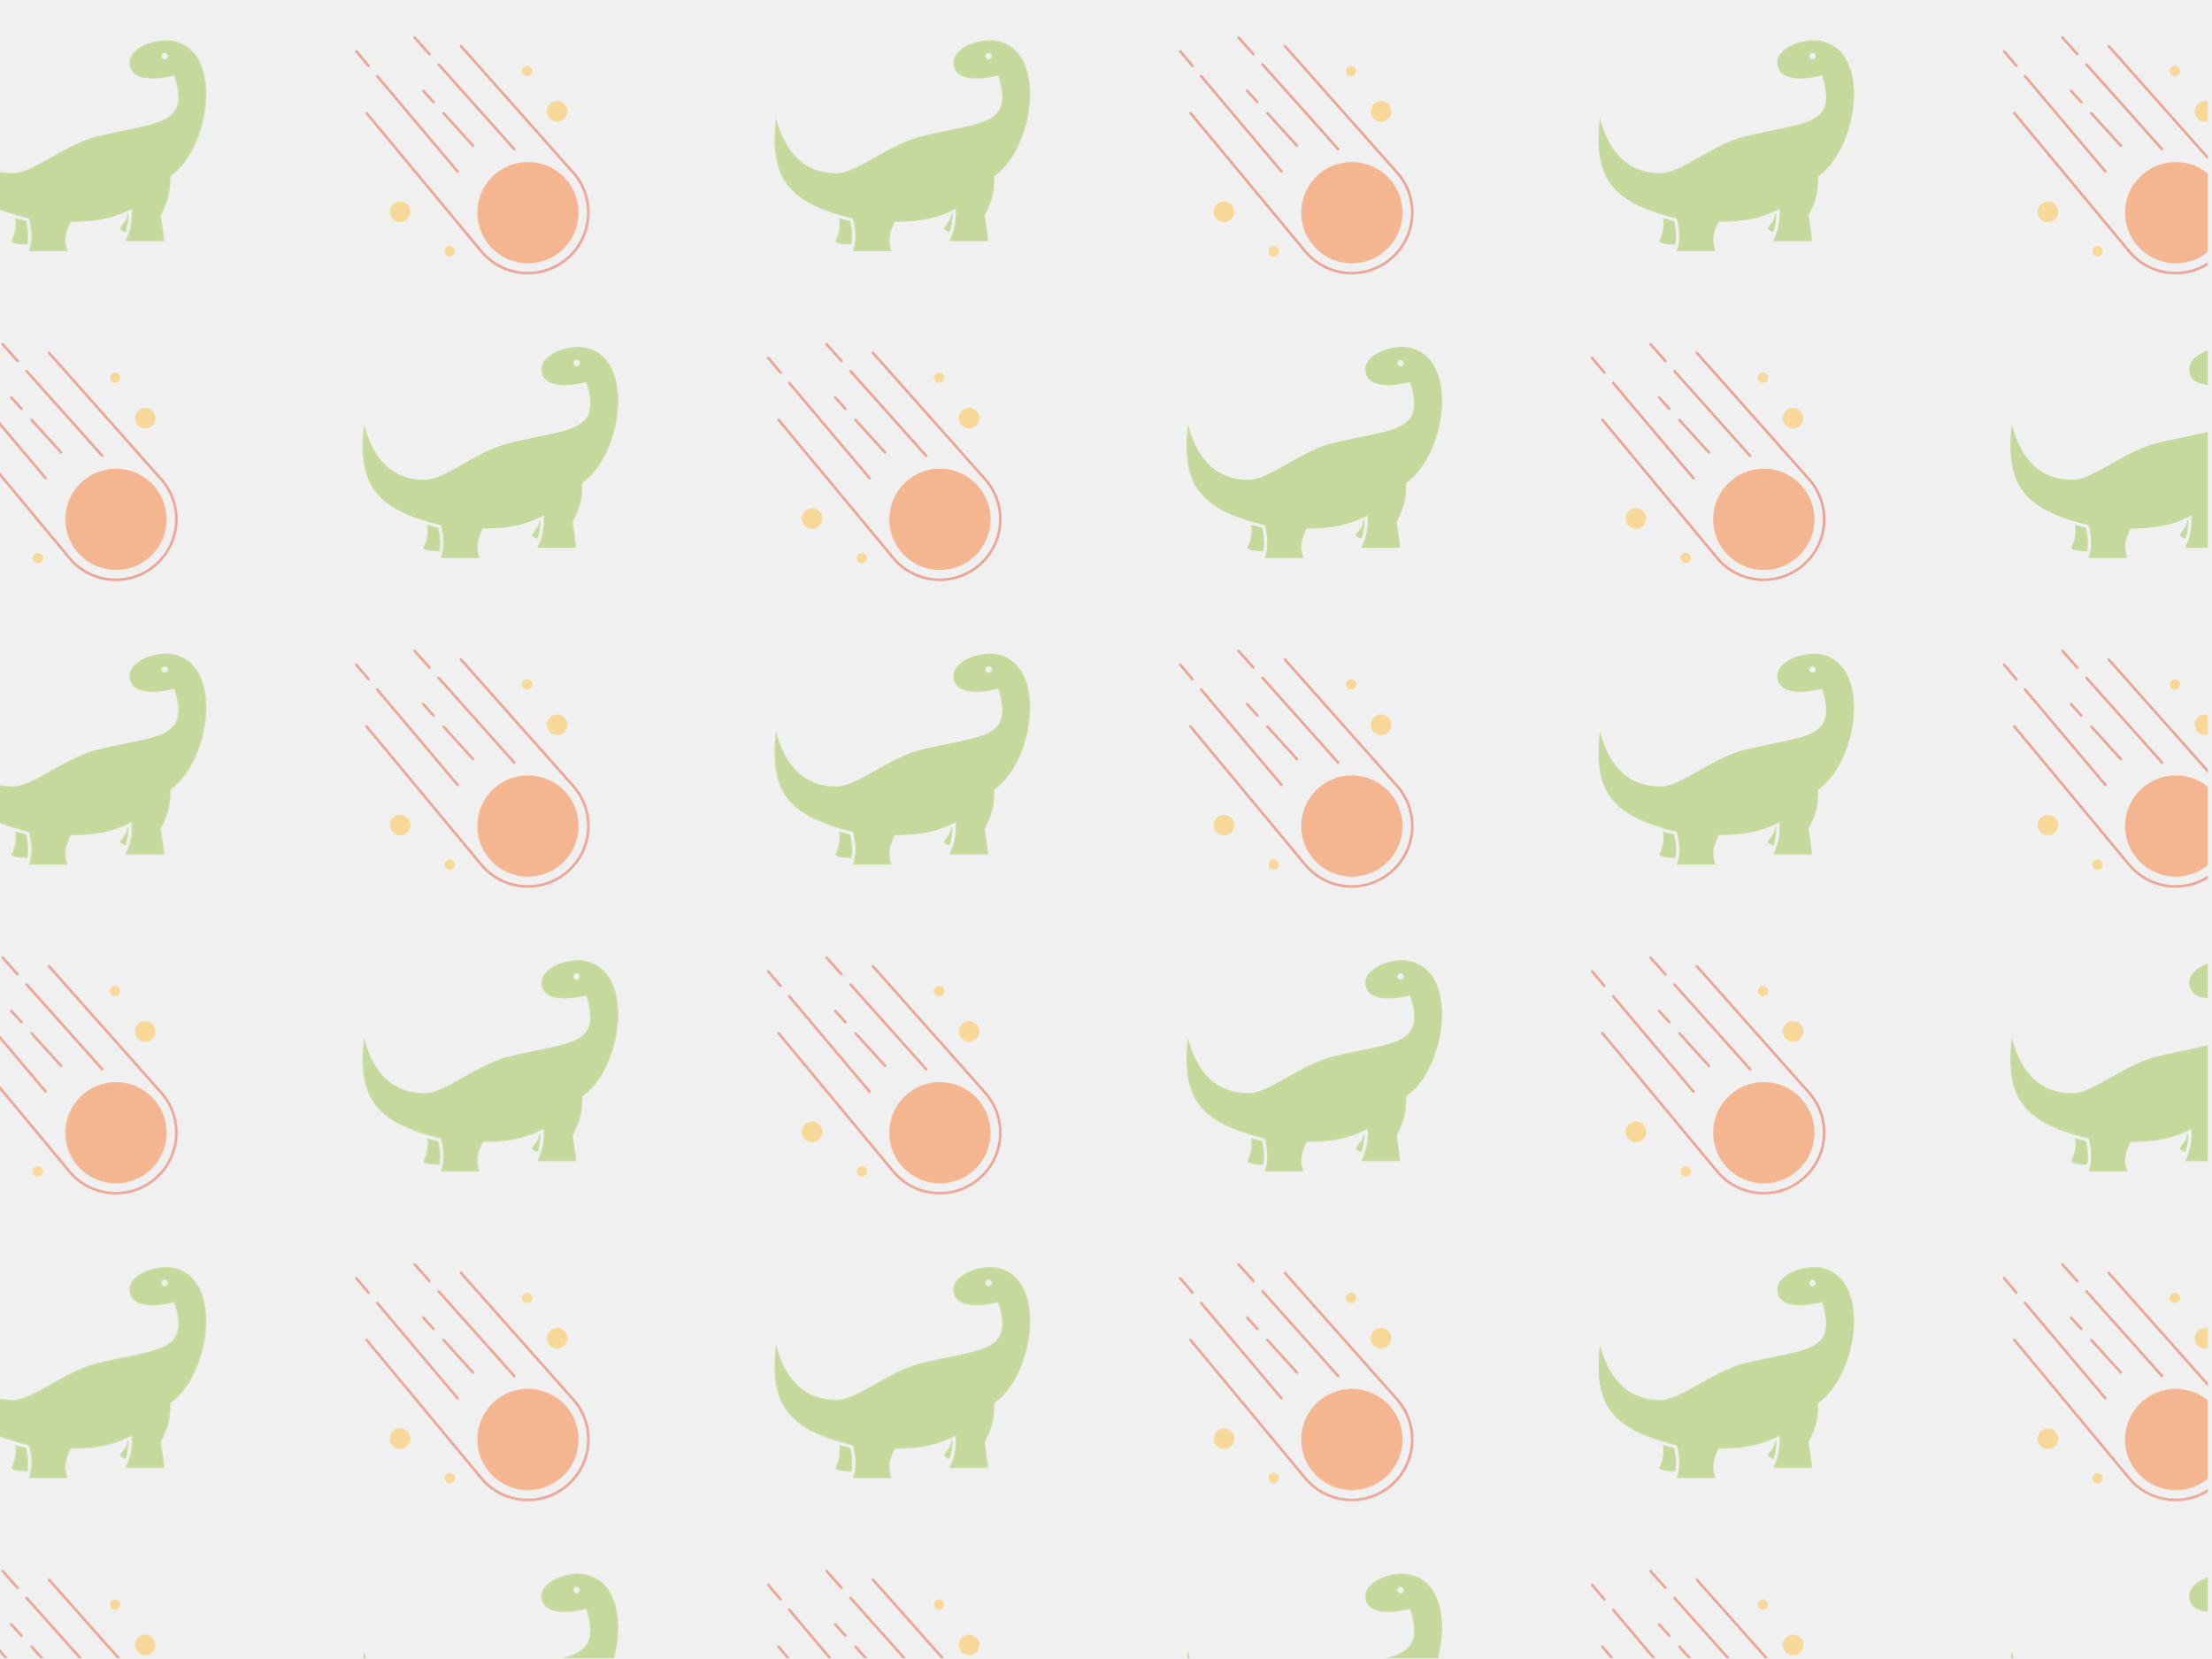
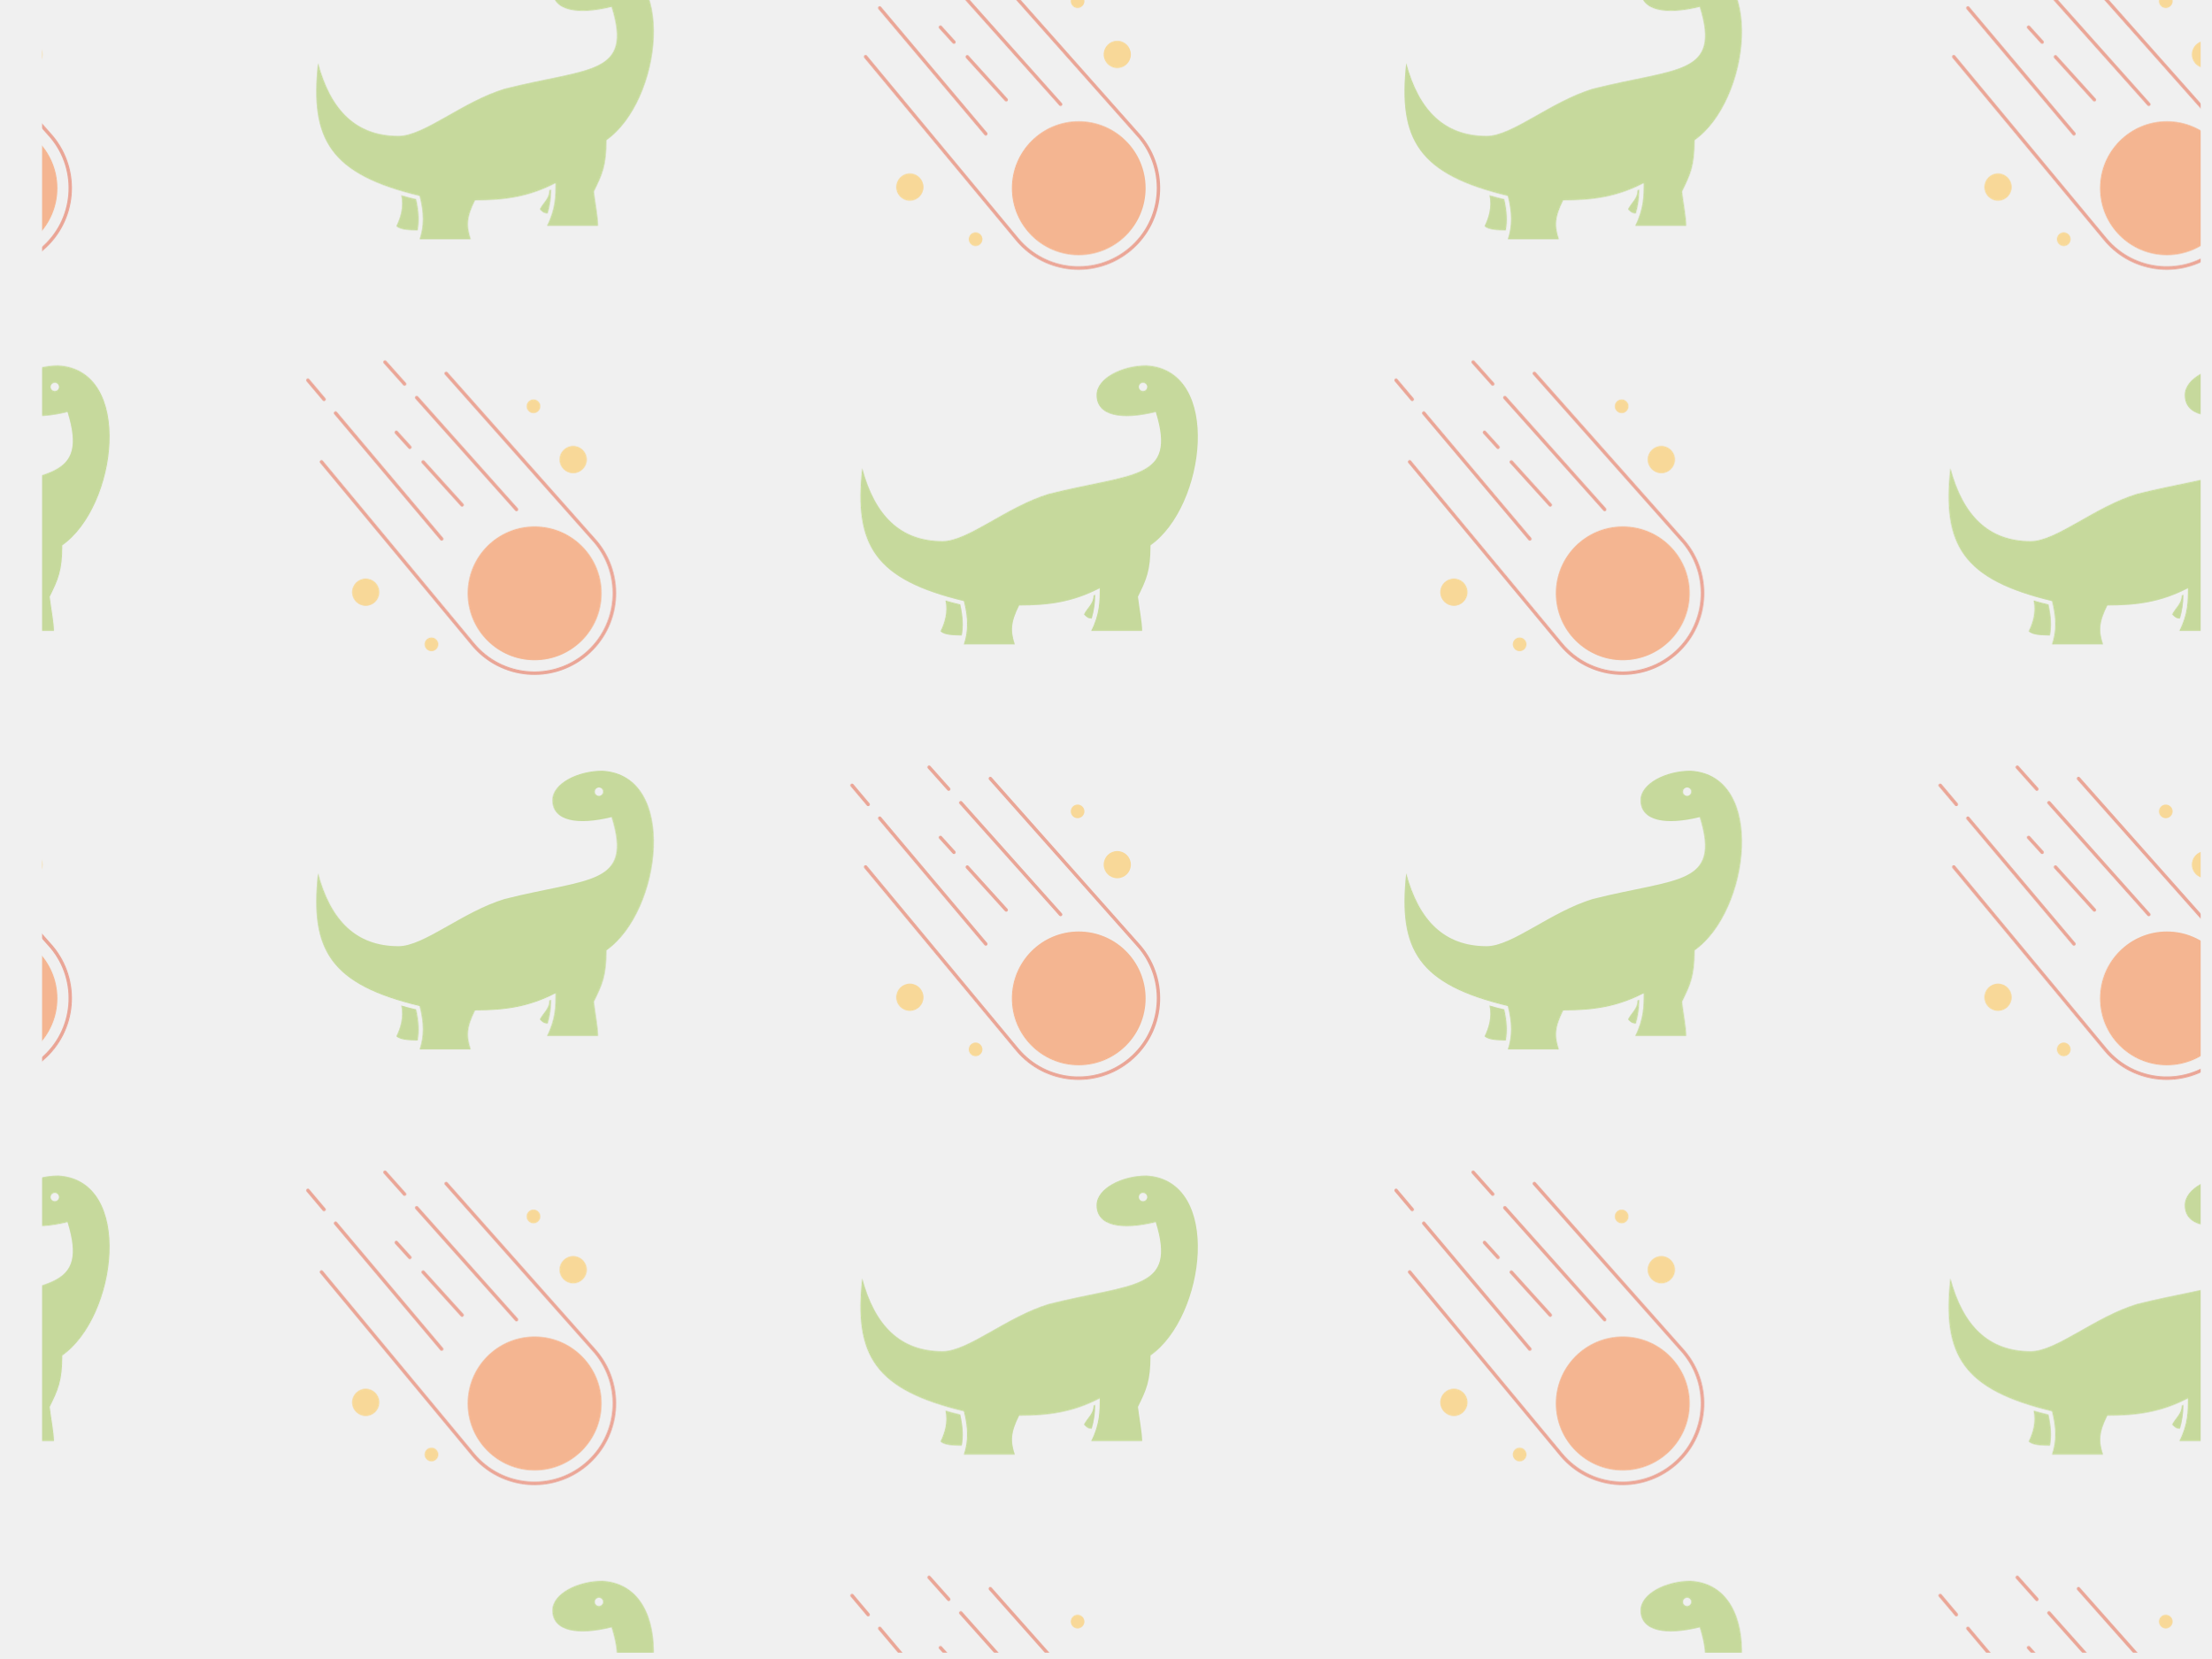
<svg xmlns="http://www.w3.org/2000/svg" id="Livello_1" data-name="Livello 1" viewBox="0 0 1366 1024">
  <defs>
    <style>
-       .cls-1, .cls-3 {
+       .cls-1, .cls-13 {
        fill: none;
      }

      .cls-2 {
+         fill: #d83db0;
+       }
+ 
+       .cls-3 {
+         fill: #fddb32;
+       }
+ 
+       .cls-4 {
+         fill: #eb6c6e;
+       }
+ 
+       .cls-5 {
+         fill: #5bc0eb;
+       }
+ 
+       .cls-6 {
+         fill: #fff;
+         stroke: #28e8e8;
+         stroke-miterlimit: 10;
+         stroke-width: 1.48px;
+       }
+ 
+       .cls-7 {
+         fill: #e9a453;
+       }
+ 
+       .cls-8 {
+         fill: #fffefa;
+       }
+ 
+       .cls-9 {
+         fill: #ffde00;
+       }
+ 
+       .cls-10 {
+         fill: #fef2bb;
+       }
+ 
+       .cls-11 {
+         fill: #28e8e8;
+       }
+ 
+       .cls-12 {
        fill: #9bc248;
      }

-       .cls-3 {
+       .cls-13 {
        stroke: #e25a3c;
        stroke-linecap: round;
        stroke-linejoin: round;
        stroke-width: 1.5px;
      }

-       .cls-4 {
+       .cls-14 {
        fill: #ffbf40;
      }

-       .cls-5 {
+       .cls-15 {
        fill: #f77931;
      }

-       .cls-6 {
+       .cls-16 {
        clip-path: url(#clip-path);
      }

-       .cls-7 {
+       .cls-17 {
+         clip-path: url(#clip-path-2);
+       }
+ 
+       .cls-18, .cls-21, .cls-24 {
        opacity: 0.5;
+       }
+ 
+       .cls-18 {
+         fill: url(#Nuovo_campione_pattern_6);
+       }
+ 
+       .cls-19 {
+         clip-path: url(#clip-path-3);
+       }
+ 
+       .cls-20 {
+         clip-path: url(#clip-path-4);
+       }
+ 
+       .cls-21 {
        fill: url(#Nuovo_campione_pattern_9);
+       }
+ 
+       .cls-22 {
+         clip-path: url(#clip-path-5);
+       }
+ 
+       .cls-23 {
+         clip-path: url(#clip-path-6);
+       }
+ 
+       .cls-24 {
+         fill: url(#Nuovo_campione_pattern_10);
      }
    </style>
    <clipPath id="clip-path">
-       <rect class="cls-1" width="1366" height="1024" />
-     </clipPath>
-     <pattern id="Nuovo_campione_pattern_9" data-name="Nuovo campione pattern 9" width="480" height="357.38" patternTransform="translate(-596.47 -472.44) scale(1.06)" patternUnits="userSpaceOnUse" viewBox="0 0 480 357.38">
+       <rect class="cls-1" x="-1407.26" width="1306.26" height="1024" />
+     </clipPath>
+     <clipPath id="clip-path-2">
+       <rect class="cls-1" x="-1671.81" y="-121.51" width="1729.03" height="1296.14" />
+     </clipPath>
+     <pattern id="Nuovo_campione_pattern_6" data-name="Nuovo campione pattern 6" width="500" height="403.39" patternTransform="translate(-875.29 -1142) scale(1.34)" patternUnits="userSpaceOnUse" viewBox="0 0 500 403.39">
+       <rect class="cls-1" width="500" height="403.39" />
+       <g>
+         <path class="cls-4" d="M378.54,382.76s-12.69-6.69-23.12,5.84c-6,7.24-12.33,18.72-16.59,27.14-1.08,2.13,2.15,4.81,4.06,3.37,7.91-6,18.83-13.5,23.84-13.38l16.12-19.38Z" />
+         <path class="cls-5" d="M449.25,339.51a3.06,3.06,0,0,1,2.35,2c2.14,5.82,8.61,26,2,41-5.44,12.32-18.36,22.06-29.52,35.48-27.31,32.81-32.92,19.64-45.35,9.3s-27-13.95.33-46.76c11.1-13.34,18.45-27.9,29.52-35.48C422.22,335.68,443.15,338.44,449.25,339.51Z" />
+         <circle class="cls-6" cx="417.54" cy="380.01" r="15.2" />
+         <circle class="cls-6" cx="399.57" cy="402.19" r="9.64" />
+         <path class="cls-4" d="M456.07,364.58a81.25,81.25,0,0,0-4.83-23,3,3,0,0,0-2.34-1.94,80.06,80.06,0,0,0-23.57-.6,1.94,1.94,0,0,0-1.21.69h0a1.27,1.27,0,0,0-.21,1.28c1.45,3.6,9,19.7,30.58,25.34a1.1,1.1,0,0,0,1.1-.36h0A2.05,2.05,0,0,0,456.07,364.58Z" />
+       </g>
+       <g>
+         <g>
+           <path class="cls-7" d="M71.73,388.82c-8.5,5.3-13.24,11.19-12.17,16.39,2.13,10.42,26.67,14.22,54.7,8.48s49.11-18.87,47-29.29-26.67-14.21-54.71-8.47c-14,2.86-26.29,7.58-34.8,12.89m-.62,4.36c7.87-6,21.3-11.63,36-14.63,24.13-4.94,48-2,49.86,7s-20.32,18.17-44.45,23.11S65.8,413.54,64,404.58c-.72-3.52,2-7.53,7.14-11.4" />
+           <g>
+             <path class="cls-5" d="M114.26,413.69c-14.36,2.94-27.8,3.37-37.78,1.7a39.67,39.67,0,0,0,74-15.48C141.91,405.57,129.06,410.66,114.26,413.69Z" />
+             <path class="cls-5" d="M150.63,395.1a39,39,0,0,0-.79-7.23,39.78,39.78,0,0,0-3.41-9.84c-9.58-2.56-24.42-2.53-39.36.52-14.47,3-27.73,8.51-35.64,14.4a39.39,39.39,0,0,0,.7,10.83,39.8,39.8,0,0,0,2.3,7.45c9.2,1.6,23.32.45,38.05-2.56C127.94,405.5,142.59,400.58,150.63,395.1Z" />
+             <path class="cls-5" d="M109.93,388.85c14.33-2.93,45.52.52,34.31-14.63A39.66,39.66,0,0,0,72,388.67C67.28,409.69,96,391.69,109.93,388.85Z" />
+           </g>
+         </g>
+         <ellipse class="cls-8" cx="96.41" cy="389.35" rx="8.9" ry="13.34" transform="translate(-303.66 360.63) rotate(-71.99)" />
+       </g>
+       <g>
+         <g>
+           <path class="cls-9" d="M125.5,228.51h0c12.29,11,17,21.16,1.92,26.43L93.56,266.8l6.23-36.5C102.56,214.08,113.22,217.56,125.5,228.51Z" />
+           <path class="cls-10" d="M121.33,234.43h0c7.58,6.75,10.46,13,1.19,16.29L101.64,258l3.84-22.5C107.19,225.53,113.76,227.67,121.33,234.43Z" />
+           <path class="cls-11" d="M121.78,220.28h0a1.68,1.68,0,0,0,.1,2.5l11.39,9.48a1.85,1.85,0,0,0,2.61-.24h0S127.66,222.77,121.78,220.28Z" />
+           <path class="cls-4" d="M128.54,181.07s-12.69-6.7-23.12,5.84c-6,7.23-12.33,18.71-16.59,27.13-1.08,2.13,2.15,4.81,4.06,3.37,7.91-6,18.83-13.5,23.84-13.38l16.12-19.37Z" />
+           <path class="cls-4" d="M171.93,217.17s8.89,11.26-1.54,23.79c-6,7.24-16.16,15.53-23.67,21.25-1.89,1.45-5.12-1.24-4.05-3.37,4.47-8.88,9.85-21,8.82-25.88l16.13-19.38Z" />
+           <path class="cls-5" d="M199.25,137.81a3.05,3.05,0,0,1,2.35,2c2.14,5.81,8.61,26,2,41-5.44,12.31-18.36,22.05-29.52,35.47-27.31,32.82-32.92,19.64-45.35,9.3s-27-13.94.33-46.76c11.1-13.34,18.45-27.9,29.52-35.47C172.22,134,193.15,136.74,199.25,137.81Z" />
+           <path class="cls-4" d="M127.26,220.71c-2.37,2.85-6.69,11.7-8.42,15.34a.46.46,0,0,0,.68.57c3.27-2.37,11.18-8.22,13.55-11.08a12.39,12.39,0,0,0,2.52-6.95,1.56,1.56,0,0,0-2-1.62A12.41,12.41,0,0,0,127.26,220.71Z" />
+           <circle class="cls-6" cx="167.54" cy="178.32" r="15.2" />
+           <circle class="cls-6" cx="149.57" cy="200.49" r="9.64" />
+           <path class="cls-4" d="M206.07,162.89a81.42,81.42,0,0,0-4.83-23A3.06,3.06,0,0,0,198.9,138a79.8,79.8,0,0,0-23.57-.59,1.88,1.88,0,0,0-1.21.68h0a1.28,1.28,0,0,0-.21,1.29c1.45,3.59,9,19.69,30.58,25.33a1.11,1.11,0,0,0,1.1-.35h0A2.07,2.07,0,0,0,206.07,162.89Z" />
+         </g>
+         <g>
+           <g>
+             <path class="cls-7" d="M321.73,187.12c-8.5,5.3-13.24,11.19-12.17,16.4,2.13,10.41,26.67,14.21,54.7,8.48s49.11-18.88,47-29.29-26.67-14.22-54.71-8.48c-14,2.87-26.29,7.59-34.8,12.89m-.62,4.37c7.87-6,21.3-11.64,36-14.63,24.13-4.94,48-2,49.86,7S386.61,202,362.48,207s-46.68,4.88-48.51-4.09c-.72-3.52,2-7.52,7.14-11.39" />
+             <g>
+               <path class="cls-5" d="M364.26,212c-14.36,2.94-27.8,3.36-37.78,1.69a39.67,39.67,0,0,0,74-15.48C391.91,203.88,379.06,209,364.26,212Z" />
+               <path class="cls-5" d="M400.63,193.4a38.81,38.81,0,0,0-.79-7.22,39.71,39.71,0,0,0-3.41-9.85c-9.58-2.55-24.42-2.53-39.36.53-14.47,3-27.73,8.5-35.64,14.4a39.34,39.34,0,0,0,.7,10.82,39.8,39.8,0,0,0,2.3,7.45c9.2,1.6,23.32.45,38.05-2.56C377.94,203.81,392.59,198.89,400.63,193.4Z" />
+               <path class="cls-5" d="M359.93,187.15c14.33-2.93,45.52.53,34.31-14.63A39.66,39.66,0,0,0,322,187C317.28,208,346,190,359.93,187.15Z" />
+             </g>
+           </g>
+           <ellipse class="cls-8" cx="346.41" cy="187.65" rx="8.9" ry="13.34" transform="translate(60.84 459.05) rotate(-71.99)" />
+         </g>
+       </g>
+       <g>
+         <path class="cls-9" d="M375.5,26.82h0c12.29,11,17,21.16,1.92,26.43L343.56,65.1l6.23-36.5C352.56,12.38,363.22,15.87,375.5,26.82Z" />
+         <path class="cls-10" d="M371.33,32.73h0c7.58,6.75,10.46,13,1.19,16.29l-20.88,7.31,3.84-22.5C357.19,23.83,363.76,26,371.33,32.73Z" />
+         <path class="cls-11" d="M371.78,18.59h0a1.67,1.67,0,0,0,.1,2.49l11.39,9.48a1.85,1.85,0,0,0,2.61-.24h0S377.66,21.07,371.78,18.59Z" />
+         <path class="cls-4" d="M378.54-20.63s-12.69-6.7-23.12,5.84c-6,7.23-12.33,18.71-16.59,27.13-1.08,2.13,2.15,4.82,4.06,3.38,7.91-6,18.83-13.51,23.84-13.39L382.85-17Z" />
+         <path class="cls-4" d="M421.93,15.47s8.89,11.26-1.54,23.8c-6,7.23-16.16,15.52-23.67,21.25-1.89,1.44-5.12-1.25-4.05-3.38,4.47-8.88,9.85-21,8.82-25.88l16.13-19.38Z" />
+         <path class="cls-5" d="M449.25-63.89a3.07,3.07,0,0,1,2.35,2c2.14,5.82,8.61,26,2,41-5.44,12.31-18.36,22.05-29.52,35.48-27.31,32.81-32.92,19.64-45.35,9.29s-27-13.94.33-46.75c11.1-13.35,18.45-27.9,29.52-35.48C422.22-67.71,443.15-64.95,449.25-63.89Z" />
+         <path class="cls-4" d="M377.26,19c-2.37,2.86-6.69,11.7-8.42,15.34a.46.46,0,0,0,.68.57c3.27-2.37,11.18-8.22,13.55-11.08a12.34,12.34,0,0,0,2.52-6.94,1.56,1.56,0,0,0-1.95-1.63A12.41,12.41,0,0,0,377.26,19Z" />
+         <circle class="cls-6" cx="399.57" cy="-1.2" r="9.64" />
+       </g>
+       <g>
+         <path class="cls-7" d="M71.73-14.58C63.23-9.27,58.49-3.39,59.56,1.82,61.69,12.23,86.23,16,114.26,10.3s49.11-18.88,47-29.29-26.67-14.22-54.71-8.48c-14,2.87-26.29,7.59-34.8,12.89m-.62,4.37c7.87-6,21.3-11.63,36-14.63,24.13-4.94,48-2,49.86,7S136.61.34,112.48,5.27,65.8,10.15,64,1.19c-.72-3.52,2-7.53,7.14-11.4" />
+         <g>
+           <path class="cls-5" d="M114.26,10.3C99.9,13.24,86.46,13.67,76.48,12a39.68,39.68,0,0,0,42.46,19.3,39.67,39.67,0,0,0,31.5-34.77C141.91,2.18,129.06,7.27,114.26,10.3Z" />
+           <path class="cls-5" d="M150.63-8.3a38.91,38.91,0,0,0-.79-7.22,39.85,39.85,0,0,0-3.41-9.85c-9.58-2.55-24.42-2.53-39.36.53-14.47,3-27.73,8.5-35.64,14.4A39.34,39.34,0,0,0,72.13.38a39.67,39.67,0,0,0,2.3,7.46c9.2,1.59,23.32.45,38.05-2.57C127.94,2.11,142.59-2.81,150.63-8.3Z" />
+         </g>
+       </g>
+     </pattern>
+     <clipPath id="clip-path-3">
+       <rect class="cls-1" x="26" width="1333" height="1020.6" />
+     </clipPath>
+     <clipPath id="clip-path-4">
+       <rect class="cls-1" x="-228.16" y="-71.48" width="1808.22" height="1355.5" />
+     </clipPath>
+     <pattern id="Nuovo_campione_pattern_9" data-name="Nuovo campione pattern 9" width="480" height="357.38" patternTransform="translate(-1224.22 -1181.5) scale(1.4)" patternUnits="userSpaceOnUse" viewBox="0 0 480 357.38">
      <rect class="cls-1" width="480" height="357.38" />
-       <path class="cls-2" d="M421.93,369.7c0,11.34-1.84,15.16-5.54,22.68.6,5.08,1.85,11.34,1.85,15.06H395.76c3.76-7.48,3.76-13.15,3.76-18.82-11.94,6.2-22.62,7.58-35.54,7.58-3.76,7.52-3.83,11.34-1.92,17.18H339.58c1.91-5.84,1.91-11.51,0-19.09-39.3-9.43-48.59-24.59-44.83-58.62,5.6,20.84,16.81,32.18,35.47,32.18,11.27,0,28.15-15.16,46.81-20.83,37.45-9.43,56.57-5.94,47.21-36.14-14.9,3.7-26.11,1.85-26.11-7.45,0-7.45,11.21-13.05,22-13.05C453.78,292.29,446.26,352.69,421.93,369.7Zm-5.14-70a1.85,1.85,0,1,0,3.69,0,1.85,1.85,0,0,0-3.69,0ZM396,402c-1.65-.14-2-.4-3.43-1.85,1.52-3,4.29-4.81,4.22-8.37a3.6,3.6,0,0,0,.73-.27A36.1,36.1,0,0,1,396,402Zm-58-6.27c1.19,5.34,1.45,9.63.66,13.72-3.43-.07-7.65-.14-9.36-1.85,1.71-3.43,3.36-8.44,2.17-13.58C333.51,394.62,335.69,395.21,338,395.74Z" />
-       <g>
-         <path class="cls-3" d="M111.27,293.88l65.92,74.28a35.25,35.25,0,0,1-54,45.35L56.27,332.88" />
-         <line class="cls-3" x1="92.9" y1="298.55" x2="84.27" y2="288.88" />
-         <line class="cls-3" x1="142.27" y1="353.88" x2="98.25" y2="304.55" />
-         <line class="cls-3" x1="57.38" y1="305.31" x2="50.27" y2="296.88" />
-         <line class="cls-3" x1="109.27" y1="366.88" x2="62.49" y2="311.38" />
-         <circle class="cls-4" cx="167.27" cy="331.88" r="6" />
-         <circle class="cls-4" cx="149.77" cy="308.38" r="3" />
-         <line class="cls-3" x1="95.22" y1="326.44" x2="89.27" y2="319.88" />
-         <line class="cls-3" x1="118.27" y1="351.88" x2="101.11" y2="332.94" />
-       </g>
-       <g>
-         <circle class="cls-5" cx="390.27" cy="212.19" r="29.5" />
-         <path class="cls-3" d="M351.27,115.19l65.92,74.28a35.25,35.25,0,0,1-54,45.35l-66.94-80.63" />
-         <line class="cls-3" x1="332.9" y1="119.86" x2="324.27" y2="110.19" />
-         <line class="cls-3" x1="382.27" y1="175.19" x2="338.25" y2="125.86" />
-         <line class="cls-3" x1="297.38" y1="126.62" x2="290.27" y2="118.19" />
-         <line class="cls-3" x1="349.27" y1="188.19" x2="302.49" y2="132.69" />
-         <circle class="cls-4" cx="407.27" cy="153.19" r="6" />
-         <circle class="cls-4" cx="389.77" cy="129.69" r="3" />
-         <circle class="cls-4" cx="315.77" cy="211.69" r="6" />
-         <circle class="cls-4" cx="344.77" cy="234.69" r="3" />
-         <line class="cls-3" x1="335.22" y1="147.75" x2="329.27" y2="141.19" />
-         <line class="cls-3" x1="358.27" y1="173.19" x2="341.11" y2="154.25" />
-         <path class="cls-2" d="M181.93,191c0,11.34-1.84,15.16-5.54,22.68.6,5.08,1.85,11.34,1.85,15.06H155.76c3.76-7.48,3.76-13.15,3.76-18.82-11.94,6.2-22.62,7.58-35.54,7.58-3.76,7.52-3.83,11.34-1.92,17.18H99.58c1.91-5.84,1.91-11.51,0-19.09C60.28,206.17,51,191,54.75,157c5.6,20.83,16.81,32.17,35.47,32.17,11.27,0,28.15-15.16,46.81-20.83,37.45-9.43,56.57-5.94,47.21-36.14-14.9,3.7-26.11,1.85-26.11-7.45,0-7.45,11.21-13,22-13C213.78,113.6,206.26,174,181.93,191Zm-5.14-70a1.85,1.85,0,1,0,1.85-1.85A1.86,1.86,0,0,0,176.79,121ZM156,223.32c-1.65-.14-2-.4-3.43-1.85,1.52-3,4.29-4.81,4.22-8.37a3.6,3.6,0,0,0,.73-.27A36.05,36.05,0,0,1,156,223.32Zm-58-6.27c1.19,5.34,1.45,9.63.66,13.72-3.43-.07-7.65-.13-9.36-1.85,1.71-3.43,3.36-8.44,2.17-13.58C93.51,215.93,95.69,216.53,98,217.05Z" />
-       </g>
-       <path class="cls-2" d="M421.93,12.32c0,11.34-1.84,15.16-5.54,22.68.6,5.08,1.85,11.34,1.85,15.06H395.76c3.76-7.48,3.76-13.15,3.76-18.82-11.94,6.2-22.62,7.59-35.54,7.59-3.76,7.51-3.83,11.34-1.92,17.17H339.58c1.91-5.83,1.91-11.5,0-19.09C300.28,27.48,291,12.32,294.75-21.7c5.6,20.83,16.81,32.17,35.47,32.17,11.27,0,28.15-15.16,46.81-20.83,37.45-9.43,56.57-5.94,47.21-36.13-14.9,3.69-26.11,1.84-26.11-7.45,0-7.46,11.21-13.06,22-13.06C453.78-65.09,446.26-4.69,421.93,12.32Zm-5.14-70a1.86,1.86,0,0,0,1.85,1.91,1.86,1.86,0,0,0,1.84-1.91,1.84,1.84,0,0,0-1.84-1.85A1.85,1.85,0,0,0,416.79-57.7ZM396,44.63c-1.65-.13-2-.4-3.43-1.85,1.52-3,4.29-4.81,4.22-8.37a3.09,3.09,0,0,0,.73-.27A36.05,36.05,0,0,1,396,44.63Zm-58-6.27c1.19,5.34,1.45,9.63.66,13.72C335.23,52,331,52,329.3,50.23c1.71-3.43,3.36-8.44,2.17-13.58C333.51,37.24,335.69,37.84,338,38.36Z" />
-       <g>
-         <circle class="cls-5" cx="150.27" cy="33.5" r="29.5" />
-         <path class="cls-3" d="M111.27-63.5l65.92,74.29a35.25,35.25,0,0,1-54,45.34L56.27-24.5" />
-         <line class="cls-3" x1="109.27" y1="9.5" x2="62.49" y2="-46" />
-         <circle class="cls-4" cx="75.77" cy="33" r="6" />
-         <circle class="cls-4" cx="104.77" cy="56" r="3" />
+       <path class="cls-12" d="M421.93,369.7c0,11.34-1.84,15.16-5.54,22.68.6,5.08,1.85,11.34,1.85,15.06H395.76c3.76-7.48,3.76-13.15,3.76-18.82-11.94,6.2-22.62,7.58-35.54,7.58-3.76,7.52-3.83,11.34-1.92,17.18H339.58c1.91-5.84,1.91-11.51,0-19.09-39.3-9.43-48.59-24.59-44.83-58.62,5.6,20.84,16.81,32.18,35.47,32.18,11.27,0,28.15-15.16,46.81-20.83,37.45-9.43,56.57-5.94,47.21-36.14-14.9,3.7-26.11,1.85-26.11-7.45,0-7.45,11.21-13.05,22-13.05C453.78,292.29,446.26,352.69,421.93,369.7Zm-5.14-70a1.85,1.85,0,1,0,3.69,0,1.85,1.85,0,0,0-3.69,0ZM396,402c-1.65-.14-2-.4-3.43-1.85,1.52-3,4.29-4.81,4.22-8.37a3.6,3.6,0,0,0,.73-.27A36.1,36.1,0,0,1,396,402Zm-58-6.27c1.19,5.34,1.45,9.63.66,13.72-3.43-.07-7.65-.14-9.36-1.85,1.71-3.43,3.36-8.44,2.17-13.58C333.51,394.62,335.69,395.21,338,395.74Z" />
+       <g>
+         <path class="cls-13" d="M111.27,293.88l65.92,74.28a35.25,35.25,0,0,1-54,45.35L56.27,332.88" />
+         <line class="cls-13" x1="92.9" y1="298.55" x2="84.27" y2="288.88" />
+         <line class="cls-13" x1="142.27" y1="353.88" x2="98.25" y2="304.55" />
+         <line class="cls-13" x1="57.38" y1="305.31" x2="50.27" y2="296.88" />
+         <line class="cls-13" x1="109.27" y1="366.88" x2="62.49" y2="311.38" />
+         <circle class="cls-14" cx="167.27" cy="331.88" r="6" />
+         <circle class="cls-14" cx="149.77" cy="308.38" r="3" />
+         <line class="cls-13" x1="95.22" y1="326.44" x2="89.27" y2="319.88" />
+         <line class="cls-13" x1="118.27" y1="351.88" x2="101.11" y2="332.94" />
+       </g>
+       <g>
+         <circle class="cls-15" cx="390.27" cy="212.19" r="29.5" />
+         <path class="cls-13" d="M351.27,115.19l65.92,74.28a35.25,35.25,0,0,1-54,45.35l-66.94-80.63" />
+         <line class="cls-13" x1="332.9" y1="119.86" x2="324.27" y2="110.19" />
+         <line class="cls-13" x1="382.27" y1="175.19" x2="338.25" y2="125.86" />
+         <line class="cls-13" x1="297.38" y1="126.62" x2="290.27" y2="118.19" />
+         <line class="cls-13" x1="349.27" y1="188.19" x2="302.49" y2="132.69" />
+         <circle class="cls-14" cx="407.27" cy="153.19" r="6" />
+         <circle class="cls-14" cx="389.77" cy="129.69" r="3" />
+         <circle class="cls-14" cx="315.77" cy="211.69" r="6" />
+         <circle class="cls-14" cx="344.77" cy="234.69" r="3" />
+         <line class="cls-13" x1="335.22" y1="147.75" x2="329.27" y2="141.19" />
+         <line class="cls-13" x1="358.27" y1="173.19" x2="341.11" y2="154.25" />
+         <path class="cls-12" d="M181.93,191c0,11.34-1.84,15.16-5.54,22.68.6,5.08,1.85,11.34,1.85,15.06H155.76c3.76-7.48,3.76-13.15,3.76-18.82-11.94,6.2-22.62,7.58-35.54,7.58-3.76,7.52-3.83,11.34-1.92,17.18H99.58c1.91-5.84,1.91-11.51,0-19.09C60.28,206.17,51,191,54.75,157c5.6,20.83,16.81,32.17,35.47,32.17,11.27,0,28.15-15.16,46.81-20.83,37.45-9.43,56.57-5.94,47.21-36.14-14.9,3.7-26.11,1.85-26.11-7.45,0-7.45,11.21-13,22-13C213.78,113.6,206.26,174,181.93,191Zm-5.14-70a1.85,1.85,0,1,0,1.85-1.85A1.86,1.86,0,0,0,176.79,121ZM156,223.32c-1.65-.14-2-.4-3.43-1.85,1.52-3,4.29-4.81,4.22-8.37a3.6,3.6,0,0,0,.73-.27A36.05,36.05,0,0,1,156,223.32Zm-58-6.27c1.19,5.34,1.45,9.63.66,13.72-3.43-.07-7.65-.13-9.36-1.85,1.71-3.43,3.36-8.44,2.17-13.58C93.51,215.93,95.69,216.53,98,217.05Z" />
+       </g>
+       <path class="cls-12" d="M421.93,12.32c0,11.34-1.84,15.16-5.54,22.68.6,5.08,1.85,11.34,1.85,15.06H395.76c3.76-7.48,3.76-13.15,3.76-18.82-11.94,6.2-22.62,7.59-35.54,7.59-3.76,7.51-3.83,11.34-1.92,17.17H339.58c1.91-5.83,1.91-11.5,0-19.09C300.28,27.48,291,12.32,294.75-21.7c5.6,20.83,16.81,32.17,35.47,32.17,11.27,0,28.15-15.16,46.81-20.83,37.45-9.43,56.57-5.94,47.21-36.13-14.9,3.69-26.11,1.84-26.11-7.45,0-7.46,11.21-13.06,22-13.06C453.78-65.09,446.26-4.69,421.93,12.32Zm-5.14-70a1.86,1.86,0,0,0,1.85,1.91,1.86,1.86,0,0,0,1.84-1.91,1.84,1.84,0,0,0-1.84-1.85A1.85,1.85,0,0,0,416.79-57.7ZM396,44.63c-1.65-.13-2-.4-3.43-1.85,1.52-3,4.29-4.81,4.22-8.37a3.09,3.09,0,0,0,.73-.27A36.05,36.05,0,0,1,396,44.63Zm-58-6.27c1.19,5.34,1.45,9.63.66,13.72C335.23,52,331,52,329.3,50.23c1.71-3.43,3.36-8.44,2.17-13.58C333.51,37.24,335.69,37.84,338,38.36Z" />
+       <g>
+         <circle class="cls-15" cx="150.27" cy="33.5" r="29.5" />
+         <path class="cls-13" d="M111.27-63.5l65.92,74.29a35.25,35.25,0,0,1-54,45.34L56.27-24.5" />
+         <line class="cls-13" x1="109.27" y1="9.5" x2="62.49" y2="-46" />
+         <circle class="cls-14" cx="75.77" cy="33" r="6" />
+         <circle class="cls-14" cx="104.77" cy="56" r="3" />
+       </g>
+     </pattern>
+     <clipPath id="clip-path-5">
+       <rect class="cls-1" x="1484" y="-14" width="1359" height="1069.17" />
+     </clipPath>
+     <clipPath id="clip-path-6">
+       <rect class="cls-1" x="1198.33" y="-190.12" width="1894.28" height="1420.02" />
+     </clipPath>
+     <pattern id="Nuovo_campione_pattern_10" data-name="Nuovo campione pattern 10" width="480" height="508.02" patternTransform="translate(-333.29 -1046.4) scale(1.39)" patternUnits="userSpaceOnUse" viewBox="0 0 480 508.01">
+       <rect class="cls-1" width="480" height="508.02" />
+       <g>
+         <path class="cls-2" d="M372.17,495l-35.54,31.1c-.32.28-.64.55-1,.8-12.21,9.29-29.47-2-26.59-17.09l2.31-12.17a16.71,16.71,0,0,0-2.53-12.45l-6.43-9.62c-8.56-12.8,3.07-30,17.94-26l1.2.36,44.71,15.24A17.56,17.56,0,0,1,372.17,495Z" />
+         <path class="cls-2" d="M410.34,488.13l44.18,16.7c.4.15.79.28,1.19.4,14.68,4.44,26.9-12.19,18.93-25.31l-6.42-10.58a16.74,16.74,0,0,1-2-12.55l2.66-11.27c3.54-15-13.36-27-25.91-18.09-.34.24-.67.49-1,.76L405.43,458.1A17.57,17.57,0,0,0,410.34,488.13Z" />
+         <ellipse class="cls-3" cx="389.64" cy="477.18" rx="40.5" ry="46.5" transform="translate(-149.2 775.8) rotate(-79.76)" />
+       </g>
+       <g>
+         <path class="cls-3" d="M105.68,602.32l-.08,0a13.88,13.88,0,0,1-6.92-18.37l47.75-105.56c6.41-14.42,8.07-27,4.11-31.28-6.77-7.34-11.44-6.91-13-6.77-9.39.85-20.26,13.51-24,19.5A13.88,13.88,0,1,1,90,445.09c1.91-3.06,19.4-30,44.95-32.42,9.09-.85,22.72,1.16,36,15.59,8.67,9.4,15.85,27.69.83,61.43l0,.07L124,595.36A13.87,13.87,0,0,1,105.68,602.32Z" />
+         <g>
+           <path class="cls-2" d="M171.74,489.76l0-.07.09-.23c-8.06,1-19.29,1.44-29.89-1.26l-6.09,13.46c8.88,1.77,20.56,3.23,29.86,1.35Z" />
+           <path class="cls-2" d="M149.26,471.26c8.68,1.17,20,1.9,29.09-.28a67.66,67.66,0,0,0,2.13-16.3c-6.94,3.05-17.56,6.85-28.68,7.6A69,69,0,0,1,149.26,471.26Z" />
+           <path class="cls-2" d="M92.62,441.2c-1.39,1.92-2.29,3.32-2.65,3.89a13.88,13.88,0,1,0,23.54,14.72l.59-.89C108.61,453.1,100.75,445.72,92.62,441.2Z" />
+           <path class="cls-2" d="M126.4,445.61c.87-.69,1.77-1.33,2.67-1.92,3.5-6.87,9.48-20.08,10.07-31.18a40.61,40.61,0,0,0-4.22.16C122.5,413.84,112,420.81,104.24,428,110.58,431.69,119.4,437.64,126.4,445.61Z" />
+           <path class="cls-2" d="M147,443.77a32.12,32.12,0,0,1,2.9,2.67c7.88-1.43,18.73-4.06,27.27-8.59a34.51,34.51,0,0,0-6.24-9.59,50.67,50.67,0,0,0-16.67-12.35C153.75,421.56,152.09,433.17,147,443.77Z" />
+         </g>
+       </g>
+       <g>
+         <path class="cls-2" d="M132.17,241,96.63,272.12c-.32.28-.64.54-1,.79-12.21,9.3-29.47-2-26.59-17.09l2.31-12.16a16.72,16.72,0,0,0-2.53-12.46l-6.43-9.62c-8.56-12.79,3.07-30,17.94-26l1.2.36,44.71,15.24A17.56,17.56,0,0,1,132.17,241Z" />
+         <path class="cls-2" d="M170.34,234.12l44.18,16.7c.4.15.79.29,1.19.41,14.68,4.44,26.9-12.2,18.93-25.31l-6.42-10.59a16.74,16.74,0,0,1-2-12.55l2.66-11.27c3.54-15-13.36-27-25.91-18.09-.34.24-.67.5-1,.76l-36.55,29.91A17.57,17.57,0,0,0,170.34,234.12Z" />
+         <ellipse class="cls-3" cx="149.64" cy="223.17" rx="40.5" ry="46.5" transform="translate(-96.58 330.76) rotate(-79.76)" />
+         <g>
+           <path class="cls-3" d="M345.68,348.32l-.08,0a13.88,13.88,0,0,1-6.92-18.37l47.75-105.56c6.41-14.42,8.07-27,4.11-31.27-6.77-7.34-11.44-6.92-13-6.78-9.39.85-20.26,13.51-24.05,19.51A13.88,13.88,0,0,1,330,191.09c1.91-3.07,19.4-30,44.95-32.43,9.09-.85,22.72,1.16,36,15.59,8.67,9.4,15.85,27.69.83,61.43l0,.07L364,341.36A13.88,13.88,0,0,1,345.68,348.32Z" />
+           <g>
+             <path class="cls-2" d="M381.49,302.63c-7.92-.08-18.55-1.06-28.31-4.79l-7.56,16.71c7.6,2.23,18.61,4.81,28.38,4.63Z" />
+             <path class="cls-2" d="M411.74,235.75l0-.07.09-.22c-8.06,1-19.29,1.43-29.89-1.27l-6.09,13.46c8.88,1.77,20.56,3.23,29.86,1.36Z" />
+             <path class="cls-2" d="M389.26,217.25c8.68,1.18,20,1.9,29.09-.28a67.66,67.66,0,0,0,2.13-16.3c-6.94,3.05-17.56,6.85-28.68,7.6A69,69,0,0,1,389.26,217.25Z" />
+             <path class="cls-2" d="M360.64,281.37c8.15,2.26,19.24,4.57,28.71,3.88l8.17-18.05c-7.88.48-18.88.29-29.18-2.85Z" />
+             <path class="cls-2" d="M332.62,187.19c-1.39,1.92-2.29,3.33-2.65,3.9a13.88,13.88,0,0,0,23.54,14.72c.18-.29.38-.59.59-.9C348.61,199.1,340.75,191.71,332.62,187.19Z" />
+             <path class="cls-2" d="M338.32,330.81a13.87,13.87,0,0,0,7.28,17.47l.08,0a13.88,13.88,0,0,0,18.29-7l2.25-5C358,336.12,347.64,334.83,338.32,330.81Z" />
+             <path class="cls-2" d="M366.4,191.6c.87-.69,1.77-1.33,2.67-1.92,3.5-6.87,9.48-20.07,10.07-31.18a40.61,40.61,0,0,0-4.22.16C362.5,159.83,352,166.81,344.24,174,350.58,177.68,359.4,183.63,366.4,191.6Z" />
+             <path class="cls-2" d="M387,189.76a32.12,32.12,0,0,1,2.9,2.67c7.88-1.43,18.73-4.06,27.27-8.59a34.51,34.51,0,0,0-6.24-9.59,50.81,50.81,0,0,0-16.67-12.35C393.75,167.55,392.09,179.17,387,189.76Z" />
+           </g>
+         </g>
+       </g>
+       <g>
+         <path class="cls-2" d="M372.17-13l-35.54,31.1c-.32.28-.64.54-1,.79-12.21,9.3-29.47-2-26.59-17.09l2.31-12.16a16.7,16.7,0,0,0-2.53-12.45l-6.43-9.63c-8.56-12.79,3.07-30,17.94-26,.4.11.8.23,1.2.37l44.71,15.23A17.57,17.57,0,0,1,372.17-13Z" />
+         <ellipse class="cls-3" cx="389.64" cy="-30.84" rx="40.5" ry="46.5" transform="translate(350.73 358.08) rotate(-79.76)" />
+       </g>
+       <g>
+         <path class="cls-3" d="M105.68,94.31l-.08,0a13.87,13.87,0,0,1-6.92-18.36L146.43-29.66c6.41-14.42,8.07-27,4.11-31.27-6.77-7.34-11.44-6.92-13-6.78-9.39.86-20.26,13.51-24,19.51A13.87,13.87,0,0,1,94.4-43.78,13.91,13.91,0,0,1,90-62.92c1.91-3.07,19.4-30,44.95-32.42,9.09-.86,22.72,1.15,36,15.59,8.67,9.4,15.85,27.68.83,61.42l0,.08L124,87.35A13.88,13.88,0,0,1,105.68,94.31Z" />
+         <g>
+           <path class="cls-2" d="M141.49,48.63c-7.92-.09-18.55-1.06-28.31-4.79l-7.56,16.71c7.6,2.22,18.61,4.8,28.38,4.62Z" />
+           <path class="cls-2" d="M120.64,27.37c8.15,2.25,19.24,4.56,28.71,3.87l8.17-18c-7.88.48-18.88.29-29.18-2.85Z" />
+           <path class="cls-2" d="M98.32,76.81a13.86,13.86,0,0,0,7.28,17.46l.08,0a13.88,13.88,0,0,0,18.29-7l2.25-5C118,82.11,107.64,80.82,98.32,76.81Z" />
+         </g>
      </g>
    </pattern>
  </defs>
-   <g class="cls-6">
-     <rect class="cls-7" x="-81.31" y="-30" width="1444.71" height="1083" />
+   <g class="cls-16">
+     <g class="cls-17">
+       <rect class="cls-18" x="-1771.8" y="-159.49" width="1829.02" height="1371.1" />
+     </g>
+   </g>
+   <g class="cls-19">
+     <g class="cls-20">
+       <rect class="cls-21" x="-335.79" y="-111.19" width="1912.41" height="1433.6" />
+     </g>
+   </g>
+   <g class="cls-22">
+     <g class="cls-23">
+       <rect class="cls-24" x="1194.17" y="-190.12" width="1898.44" height="1420.02" />
+     </g>
  </g>
</svg>
